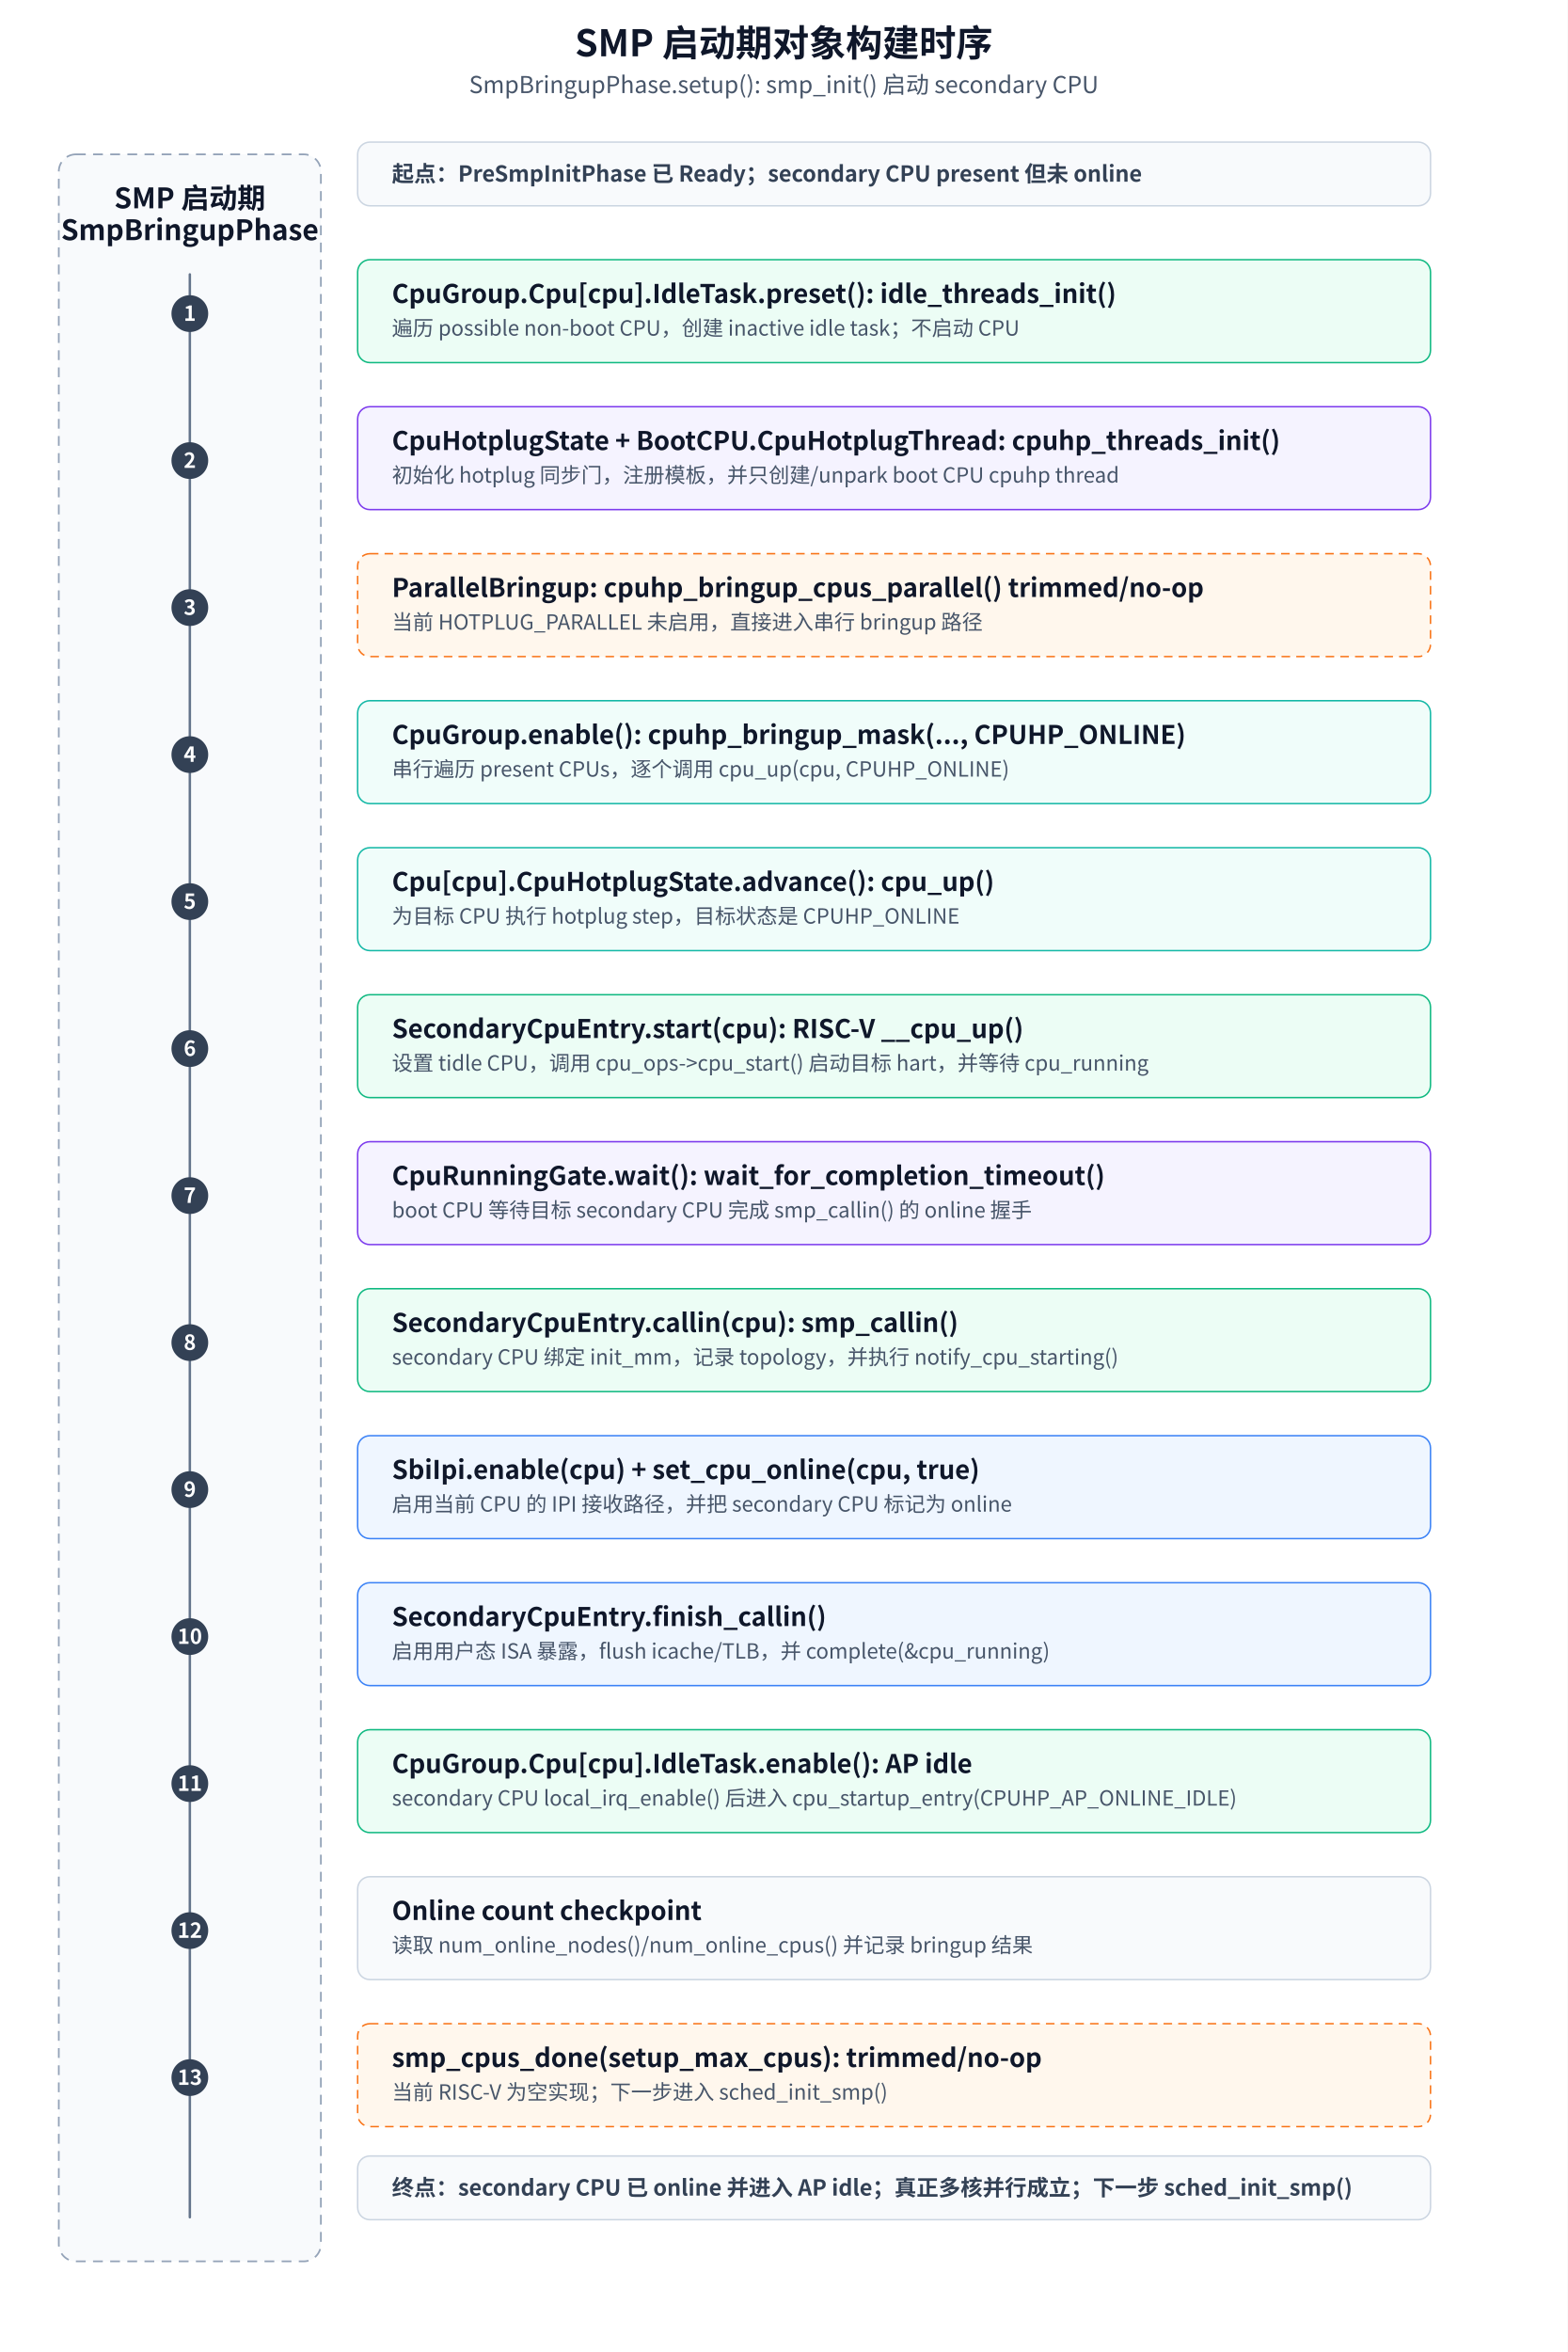
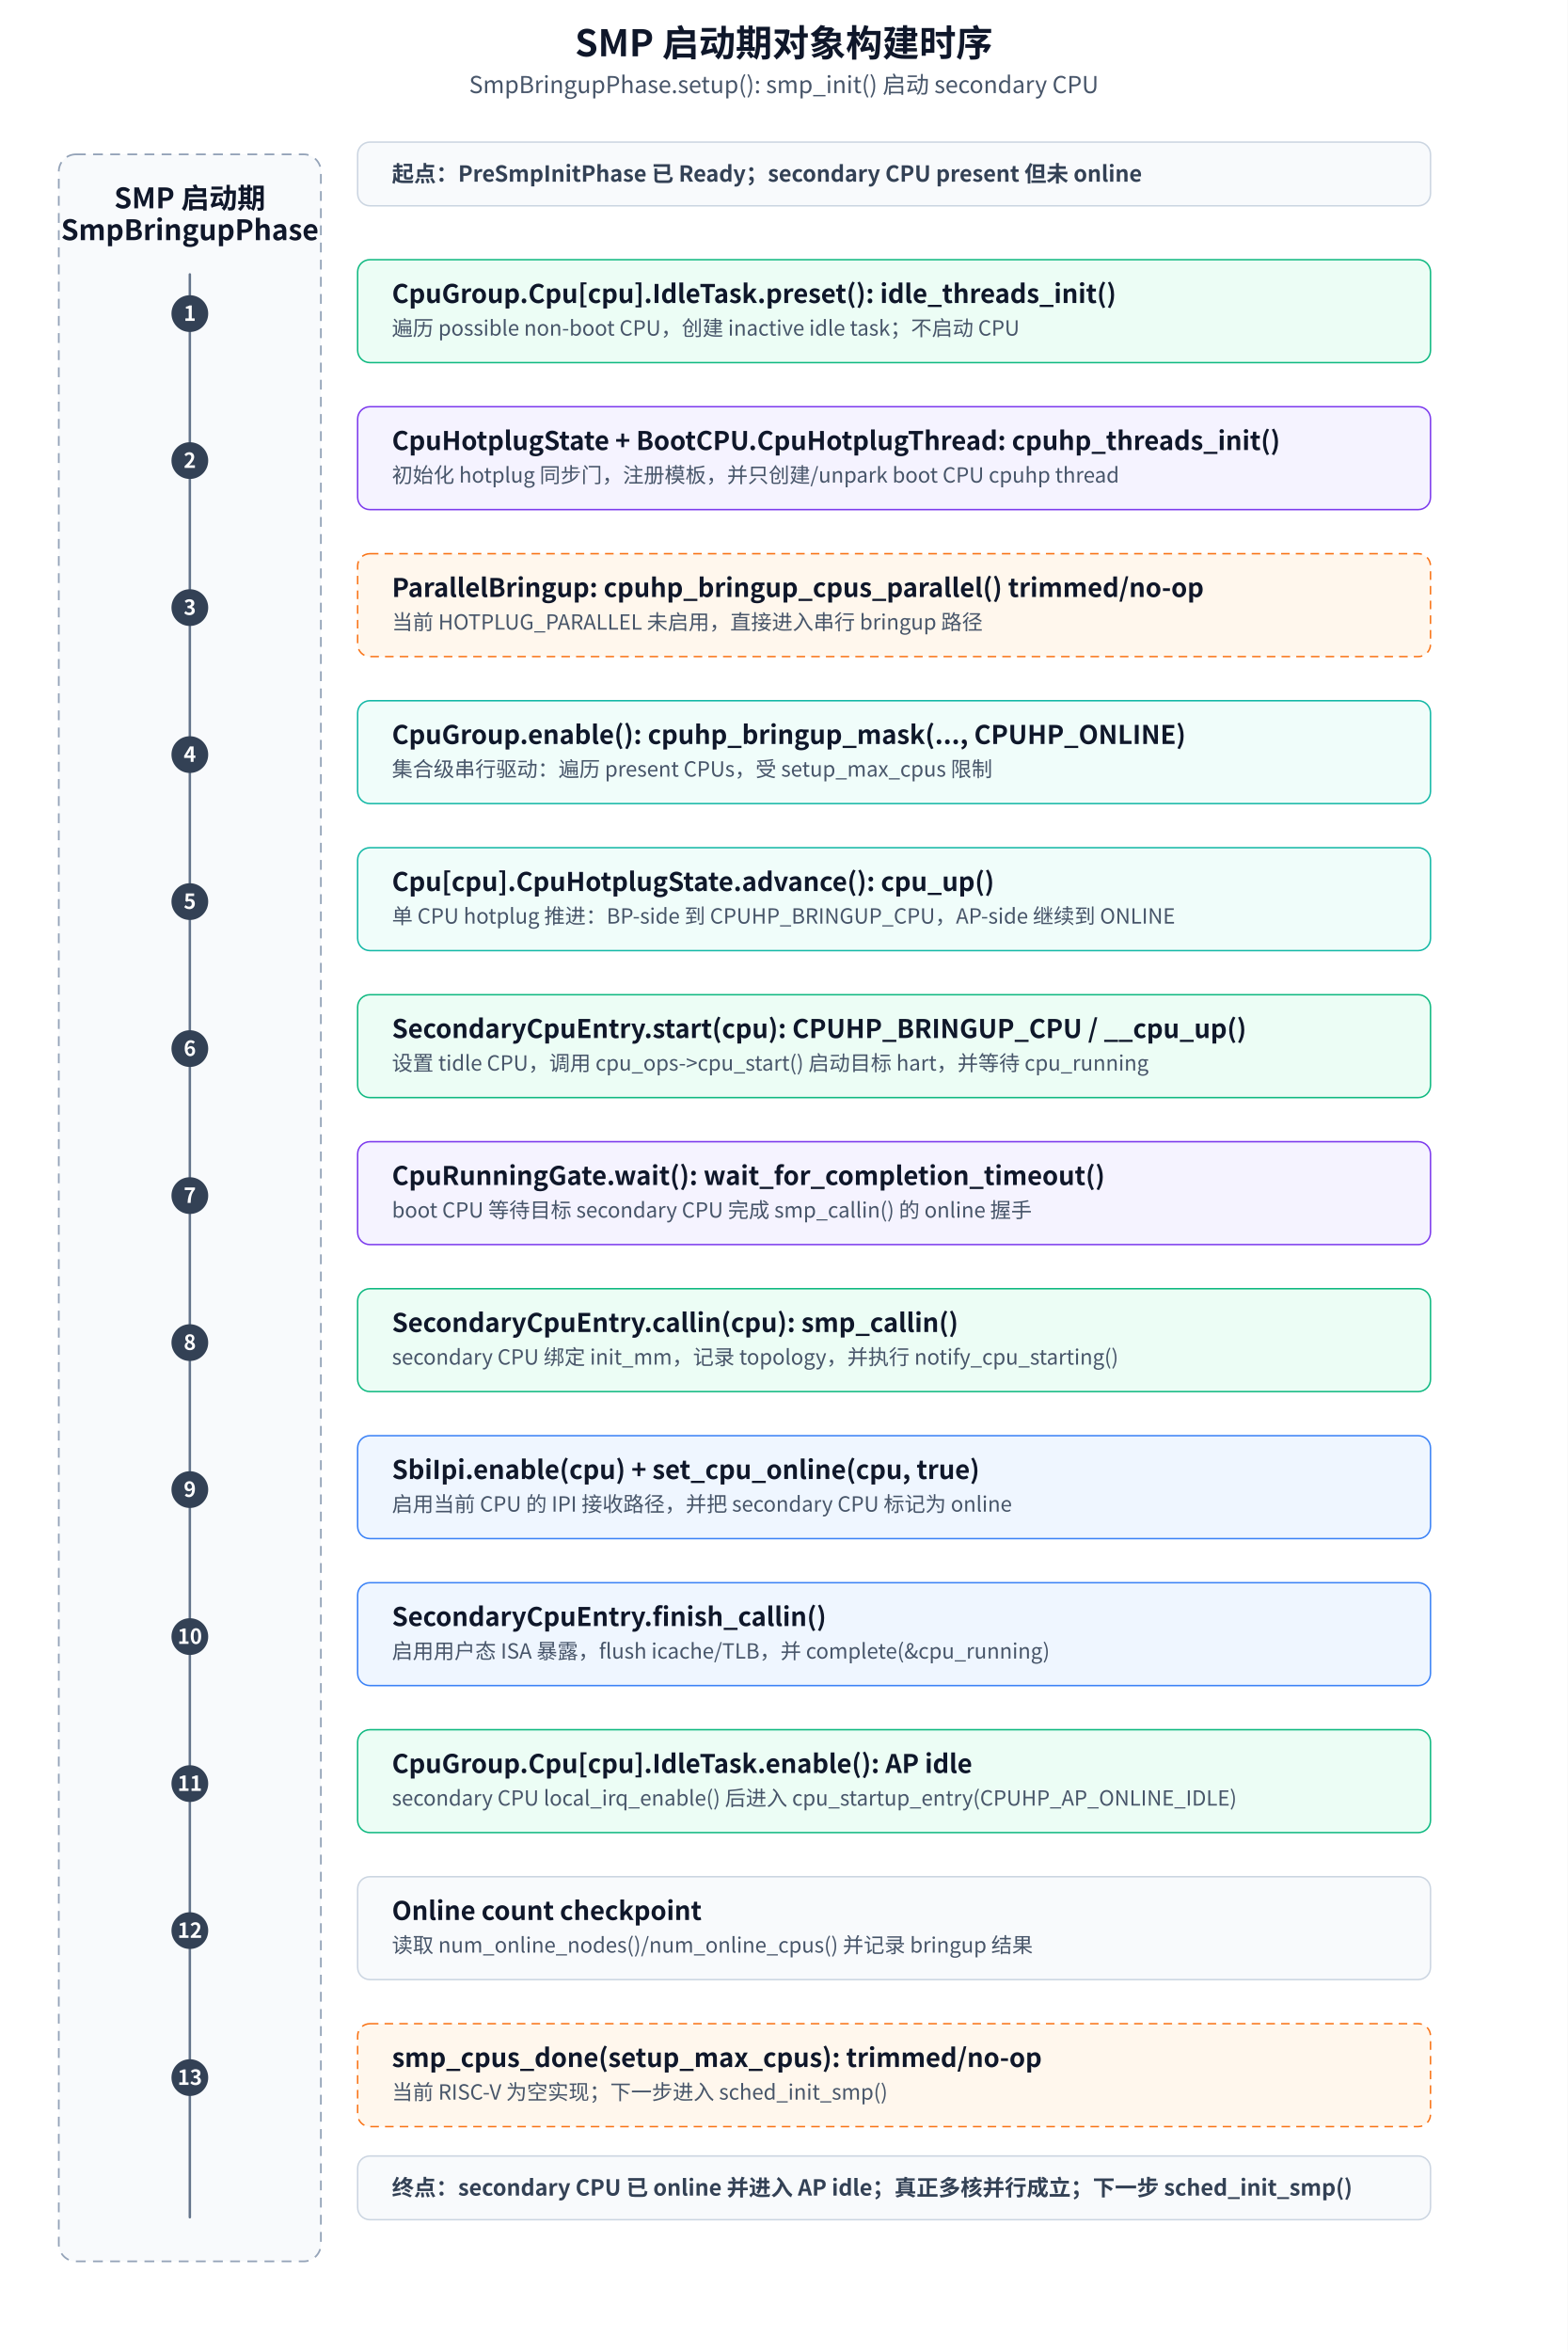
<svg xmlns="http://www.w3.org/2000/svg" width="1280" height="1920" viewBox="0 0 1280 1920" role="img" aria-labelledby="title desc">
  <defs>
    <style>
      text { font-family: "Microsoft YaHei", "Noto Sans CJK SC", "Source Han Sans SC", Arial, sans-serif; fill: #0f172a; }
      .title { font-size: 30px; font-weight: 600; }
      .subtitle { font-size: 19px; fill: #475569; }
      .lane { fill: #f8fafc; stroke: #94a3b8; stroke-width: 1.4; stroke-dasharray: 8 6; }
      .box { fill: #ffffff; stroke: #334155; stroke-width: 1.2; }
      .stage { fill: #f8fafc; stroke: #cbd5e1; stroke-width: 1.2; }
      .formal { fill: #ecfdf5; stroke: #10b981; }
      .cpu { fill: #f0fdfa; stroke: #14b8a6; }
      .flow { fill: #ecfdf5; stroke: #10b981; }
      .sync { fill: #f5f3ff; stroke: #7c3aed; }
      .support { fill: #eff6ff; stroke: #3b82f6; }
      .trimmed { fill: #fff7ed; stroke: #f97316; stroke-dasharray: 7 5; }
      .obj { font-size: 23px; font-weight: 600; dominant-baseline: middle; }
      .line1 { font-size: 21px; font-weight: 600; dominant-baseline: middle; }
      .line2 { font-size: 17px; fill: #475569; dominant-baseline: middle; }
      .boundary { font-size: 18px; font-weight: 600; fill: #334155; dominant-baseline: middle; }
      .num { font-size: 17px; font-weight: 600; fill: #ffffff; text-anchor: middle; dominant-baseline: middle; }
      .timeline { stroke: #64748b; stroke-width: 2; stroke-linecap: round; }
      .dot { fill: #334155; }
    </style>
  </defs>
  <rect x="0" y="0" width="1280" height="1920" fill="#ffffff" />
  <text x="640" y="46" text-anchor="middle" class="title">SMP 启动期对象构建时序</text>
  <text x="640" y="76" text-anchor="middle" class="subtitle">SmpBringupPhase.setup(): smp_init() 启动 secondary CPU</text>
  <rect x="48" y="126" width="214" height="1720" rx="14" class="lane" />
  <text x="155" y="162" text-anchor="middle" class="obj">SMP 启动期</text>
  <text x="155" y="188" text-anchor="middle" class="obj">SmpBringupPhase</text>
  <line x1="155" y1="224" x2="155" y2="1810" class="timeline" />
  <rect x="292" y="116" width="876" height="52" rx="10" class="stage" />
  <text x="320" y="142" class="boundary">起点：PreSmpInitPhase 已 Ready；secondary CPU present 但未 online</text>
  <g transform="translate(0 -48)">
    <g transform="translate(0 56)">
      <circle cx="155" cy="248" r="15" class="dot" />
      <text x="155" y="248" class="num">1</text>
      <rect x="292" y="204" width="876" height="84" rx="10" class="box flow" />
      <text x="320" y="232" class="line1">CpuGroup.Cpu[cpu].IdleTask.preset(): idle_threads_init()</text>
      <text x="320" y="260" class="line2">遍历 possible non-boot CPU，创建 inactive idle task；不启动 CPU</text>
    </g>
    <g transform="translate(0 176)">
      <circle cx="155" cy="248" r="15" class="dot" />
      <text x="155" y="248" class="num">2</text>
      <rect x="292" y="204" width="876" height="84" rx="10" class="box sync" />
      <text x="320" y="232" class="line1">CpuHotplugState + BootCPU.CpuHotplugThread: cpuhp_threads_init()</text>
      <text x="320" y="260" class="line2">初始化 hotplug 同步门，注册模板，并只创建/unpark boot CPU cpuhp thread</text>
    </g>
    <g transform="translate(0 296)">
      <circle cx="155" cy="248" r="15" class="dot" />
      <text x="155" y="248" class="num">3</text>
      <rect x="292" y="204" width="876" height="84" rx="10" class="box trimmed" />
      <text x="320" y="232" class="line1">ParallelBringup: cpuhp_bringup_cpus_parallel() trimmed/no-op</text>
      <text x="320" y="260" class="line2">当前 HOTPLUG_PARALLEL 未启用，直接进入串行 bringup 路径</text>
    </g>
    <g transform="translate(0 416)">
      <circle cx="155" cy="248" r="15" class="dot" />
      <text x="155" y="248" class="num">4</text>
      <rect x="292" y="204" width="876" height="84" rx="10" class="box cpu" />
      <text x="320" y="232" class="line1">CpuGroup.enable(): cpuhp_bringup_mask(..., CPUHP_ONLINE)</text>
-       <text x="320" y="260" class="line2">串行遍历 present CPUs，逐个调用 cpu_up(cpu, CPUHP_ONLINE)</text>
+       <text x="320" y="260" class="line2">集合级串行驱动：遍历 present CPUs，受 setup_max_cpus 限制</text>
    </g>
    <g transform="translate(0 536)">
      <circle cx="155" cy="248" r="15" class="dot" />
      <text x="155" y="248" class="num">5</text>
      <rect x="292" y="204" width="876" height="84" rx="10" class="box cpu" />
      <text x="320" y="232" class="line1">Cpu[cpu].CpuHotplugState.advance(): cpu_up()</text>
-       <text x="320" y="260" class="line2">为目标 CPU 执行 hotplug step，目标状态是 CPUHP_ONLINE</text>
+       <text x="320" y="260" class="line2">单 CPU hotplug 推进：BP-side 到 CPUHP_BRINGUP_CPU，AP-side 继续到 ONLINE</text>
    </g>
    <g transform="translate(0 656)">
      <circle cx="155" cy="248" r="15" class="dot" />
      <text x="155" y="248" class="num">6</text>
      <rect x="292" y="204" width="876" height="84" rx="10" class="box flow" />
-       <text x="320" y="232" class="line1">SecondaryCpuEntry.start(cpu): RISC-V __cpu_up()</text>
+       <text x="320" y="232" class="line1">SecondaryCpuEntry.start(cpu): CPUHP_BRINGUP_CPU / __cpu_up()</text>
      <text x="320" y="260" class="line2">设置 tidle CPU，调用 cpu_ops-&gt;cpu_start() 启动目标 hart，并等待 cpu_running</text>
    </g>
    <g transform="translate(0 776)">
      <circle cx="155" cy="248" r="15" class="dot" />
      <text x="155" y="248" class="num">7</text>
      <rect x="292" y="204" width="876" height="84" rx="10" class="box sync" />
      <text x="320" y="232" class="line1">CpuRunningGate.wait(): wait_for_completion_timeout()</text>
      <text x="320" y="260" class="line2">boot CPU 等待目标 secondary CPU 完成 smp_callin() 的 online 握手</text>
    </g>
    <g transform="translate(0 896)">
      <circle cx="155" cy="248" r="15" class="dot" />
      <text x="155" y="248" class="num">8</text>
      <rect x="292" y="204" width="876" height="84" rx="10" class="box flow" />
      <text x="320" y="232" class="line1">SecondaryCpuEntry.callin(cpu): smp_callin()</text>
      <text x="320" y="260" class="line2">secondary CPU 绑定 init_mm，记录 topology，并执行 notify_cpu_starting()</text>
    </g>
    <g transform="translate(0 1016)">
      <circle cx="155" cy="248" r="15" class="dot" />
      <text x="155" y="248" class="num">9</text>
      <rect x="292" y="204" width="876" height="84" rx="10" class="box support" />
      <text x="320" y="232" class="line1">SbiIpi.enable(cpu) + set_cpu_online(cpu, true)</text>
      <text x="320" y="260" class="line2">启用当前 CPU 的 IPI 接收路径，并把 secondary CPU 标记为 online</text>
    </g>
    <g transform="translate(0 1136)">
      <circle cx="155" cy="248" r="15" class="dot" />
      <text x="155" y="248" class="num">10</text>
      <rect x="292" y="204" width="876" height="84" rx="10" class="box support" />
      <text x="320" y="232" class="line1">SecondaryCpuEntry.finish_callin()</text>
      <text x="320" y="260" class="line2">启用用户态 ISA 暴露，flush icache/TLB，并 complete(&amp;cpu_running)</text>
    </g>
    <g transform="translate(0 1256)">
      <circle cx="155" cy="248" r="15" class="dot" />
      <text x="155" y="248" class="num">11</text>
      <rect x="292" y="204" width="876" height="84" rx="10" class="box flow" />
      <text x="320" y="232" class="line1">CpuGroup.Cpu[cpu].IdleTask.enable(): AP idle</text>
      <text x="320" y="260" class="line2">secondary CPU local_irq_enable() 后进入 cpu_startup_entry(CPUHP_AP_ONLINE_IDLE)</text>
    </g>
    <g transform="translate(0 1376)">
      <circle cx="155" cy="248" r="15" class="dot" />
      <text x="155" y="248" class="num">12</text>
      <rect x="292" y="204" width="876" height="84" rx="10" class="box stage" />
      <text x="320" y="232" class="line1">Online count checkpoint</text>
      <text x="320" y="260" class="line2">读取 num_online_nodes()/num_online_cpus() 并记录 bringup 结果</text>
    </g>
    <g transform="translate(0 1496)">
      <circle cx="155" cy="248" r="15" class="dot" />
      <text x="155" y="248" class="num">13</text>
      <rect x="292" y="204" width="876" height="84" rx="10" class="box trimmed" />
      <text x="320" y="232" class="line1">smp_cpus_done(setup_max_cpus): trimmed/no-op</text>
      <text x="320" y="260" class="line2">当前 RISC-V 为空实现；下一步进入 sched_init_smp()</text>
    </g>
  </g>
  <rect x="292" y="1760" width="876" height="52" rx="10" class="stage" />
  <text x="320" y="1786" class="boundary">终点：secondary CPU 已 online 并进入 AP idle；真正多核并行成立；下一步 sched_init_smp()</text>
</svg>
